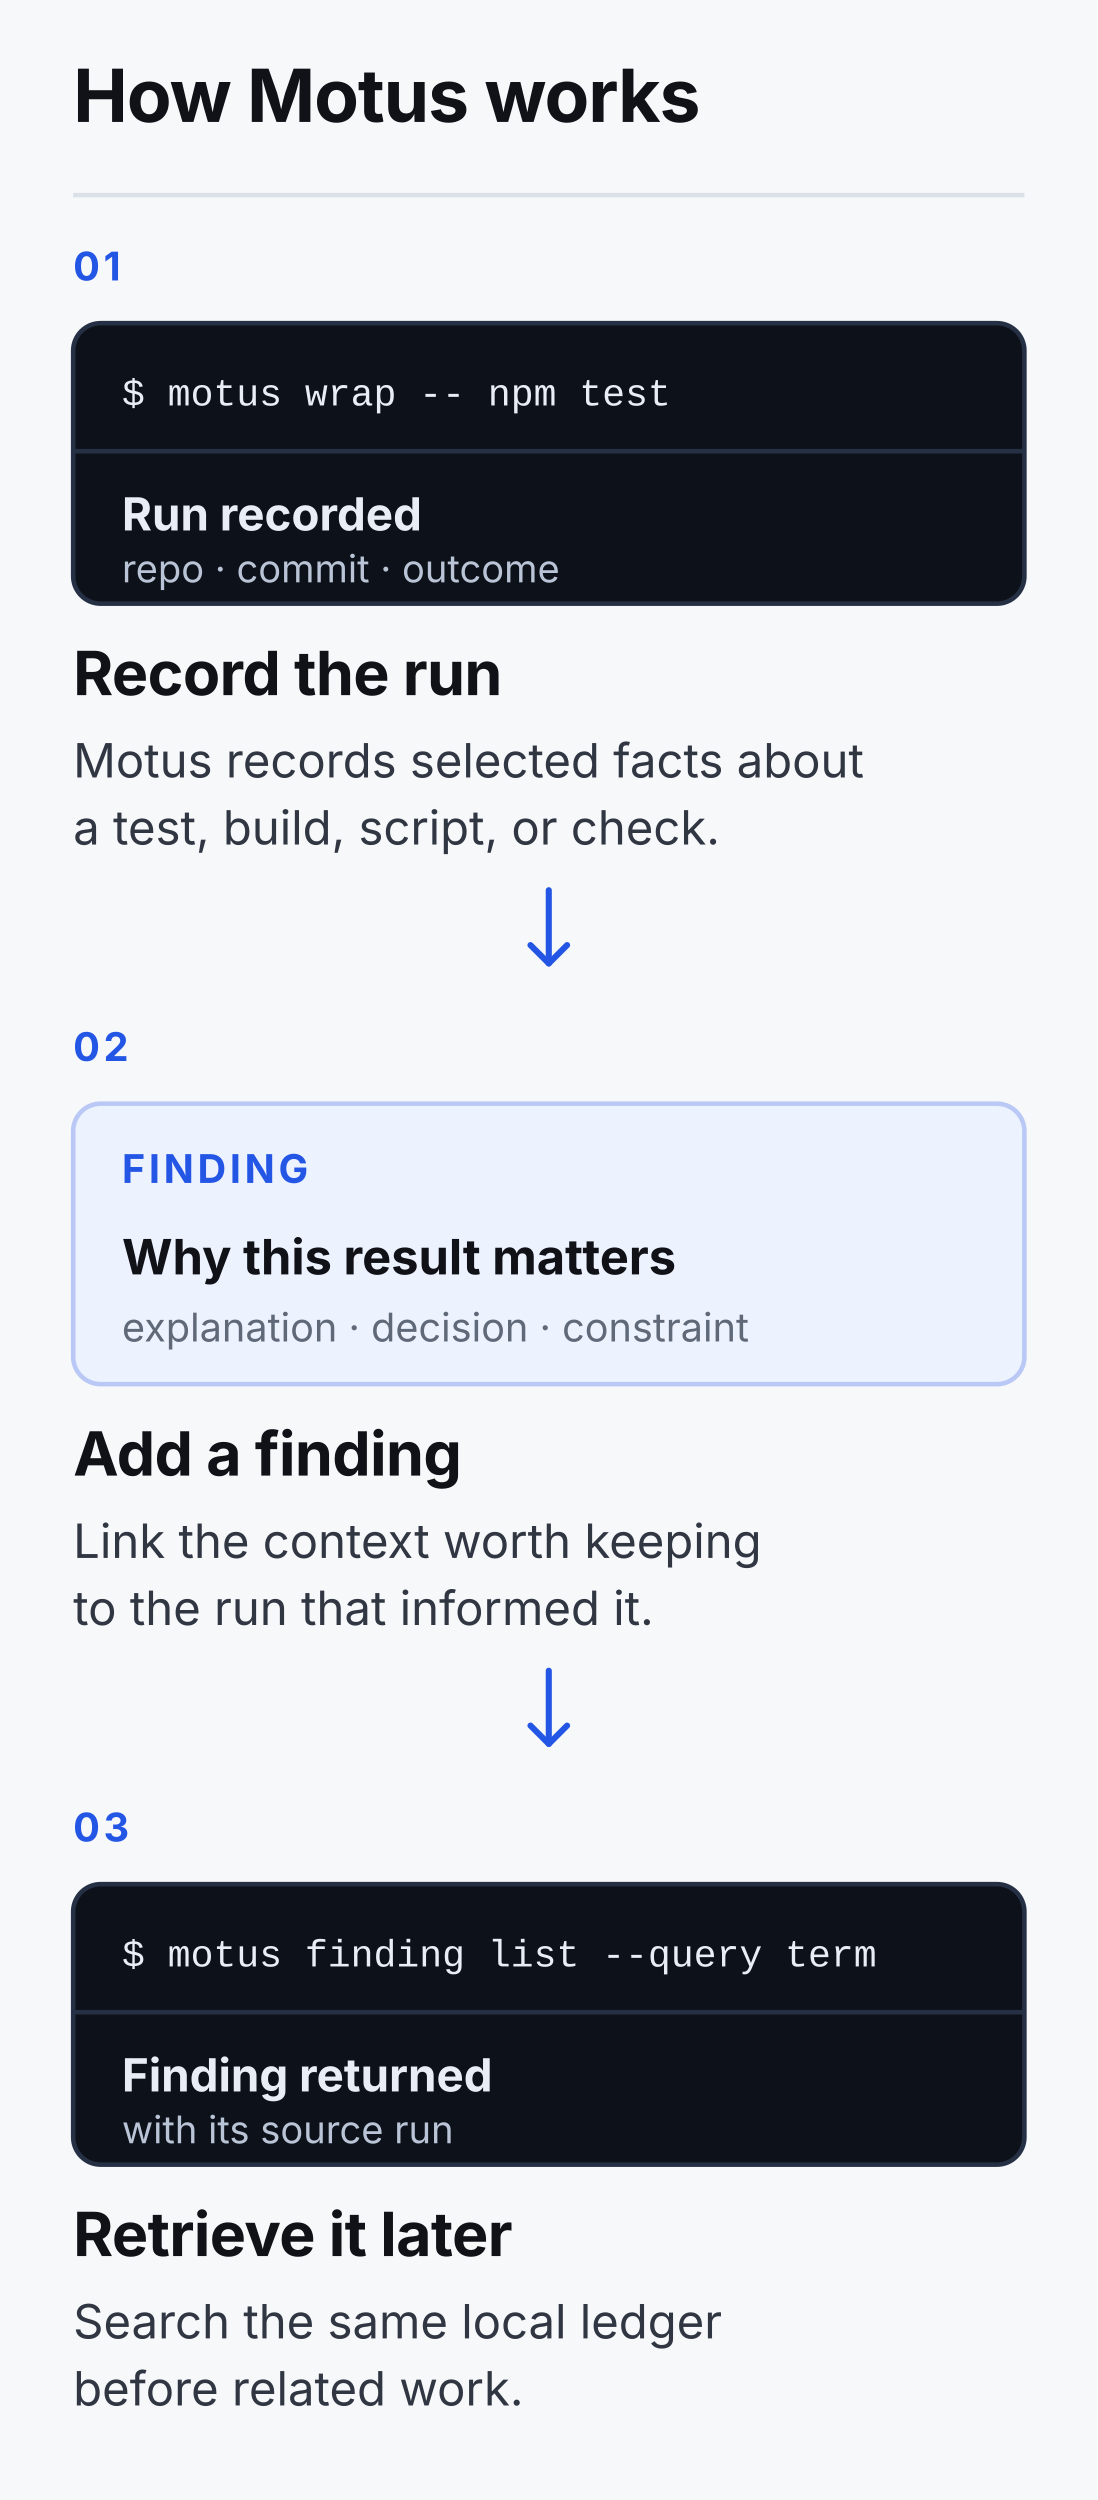
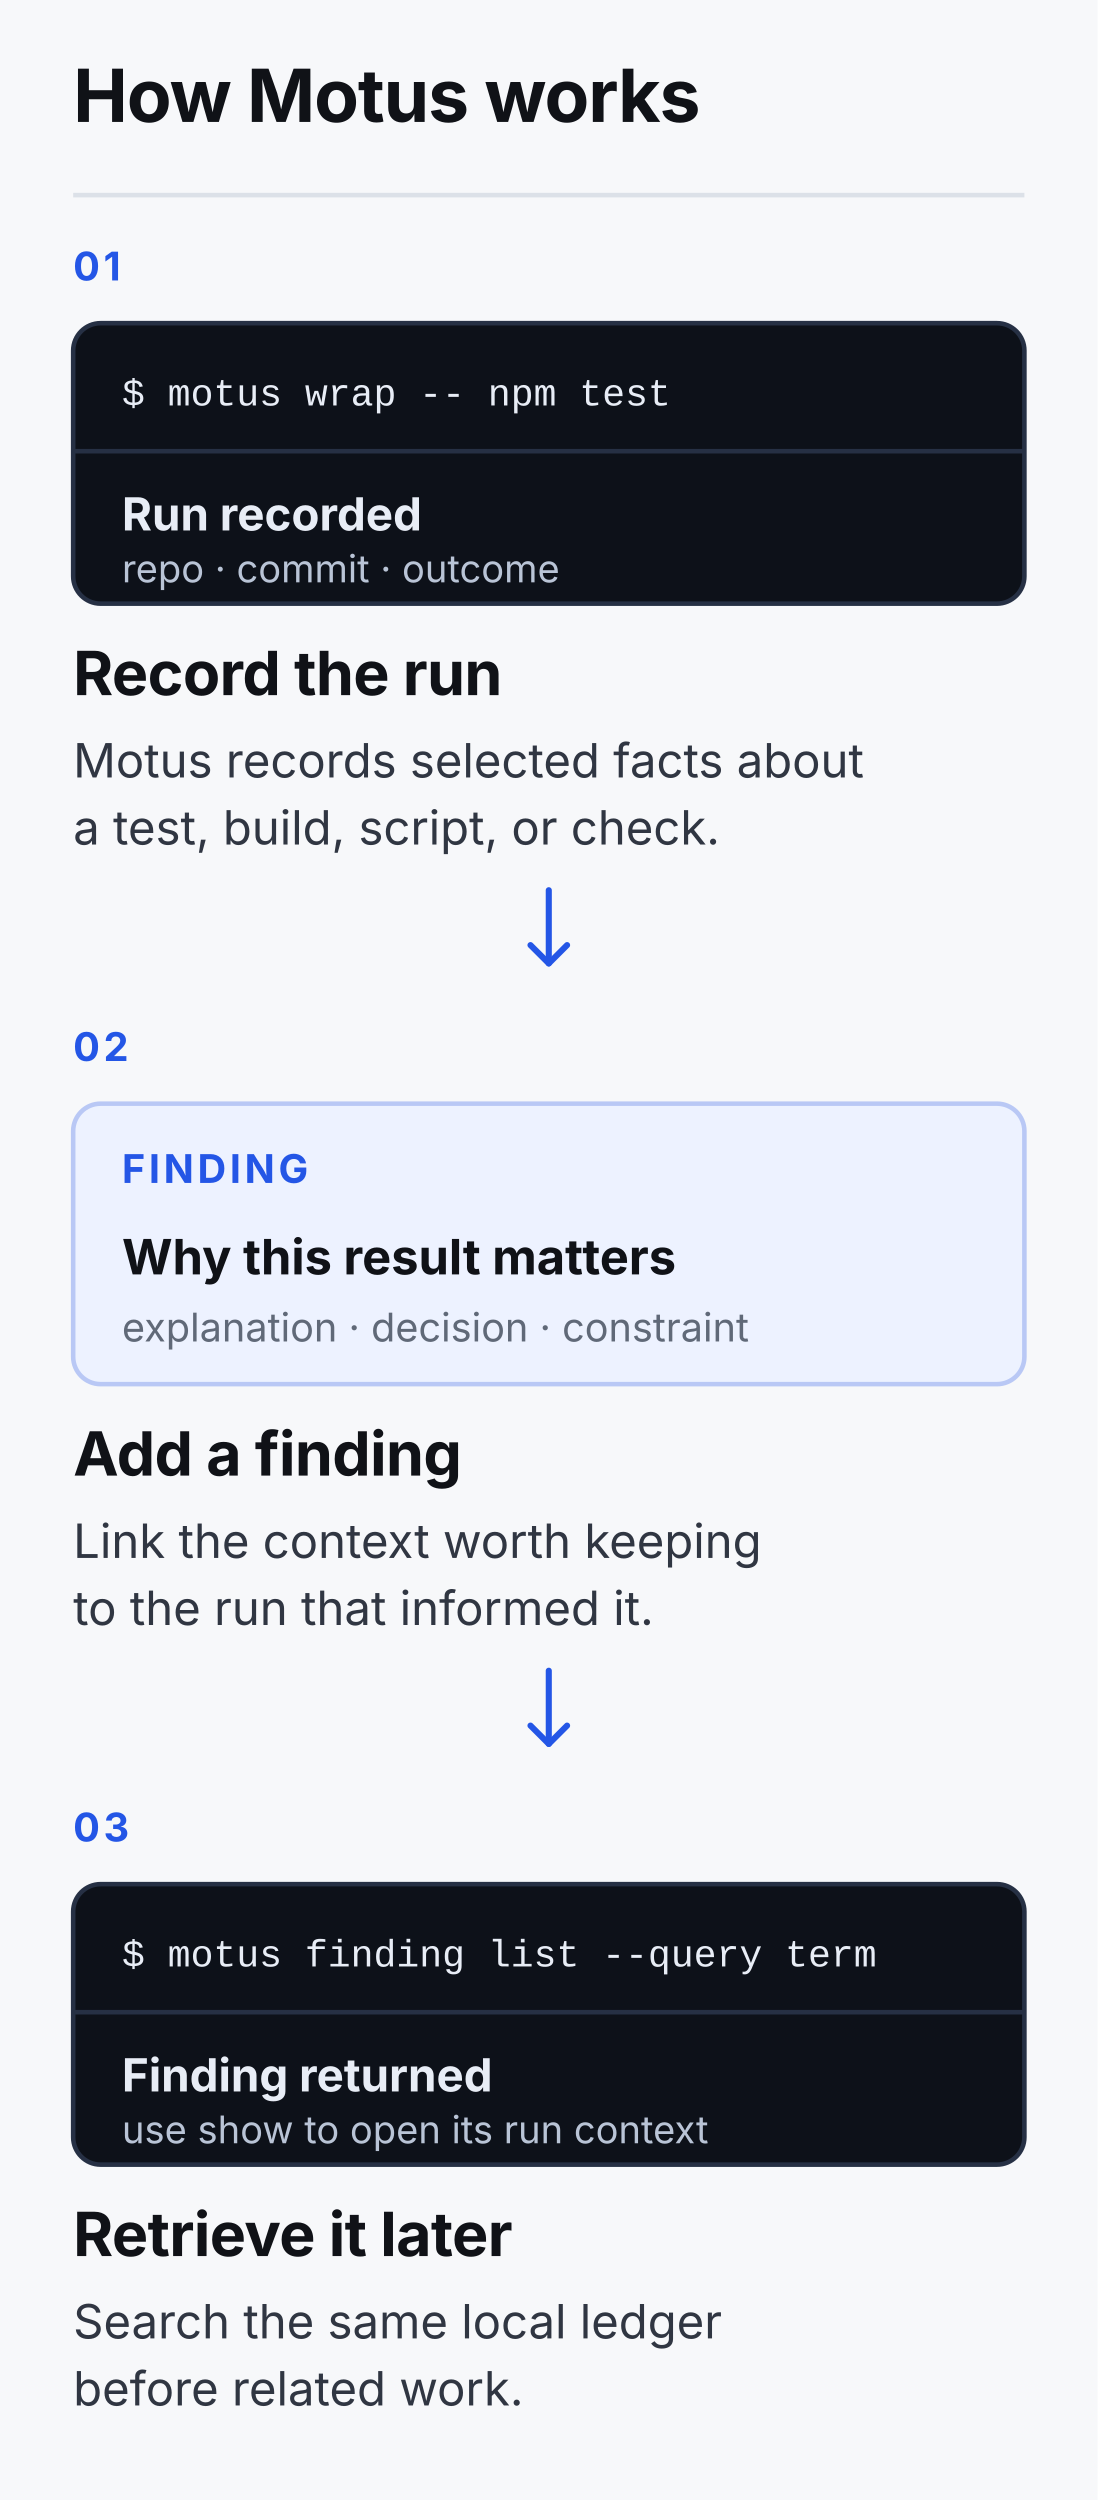
<svg xmlns="http://www.w3.org/2000/svg" width="360" height="820" viewBox="0 0 360 820" role="img" aria-labelledby="title desc">
  <style>
    .sans { font-family: Inter, -apple-system, BlinkMacSystemFont, "Segoe UI", Helvetica, Arial, sans-serif; }
    .mono { font-family: "SFMono-Regular", Consolas, "Liberation Mono", Menlo, monospace; }
    .title { fill: #101217; font-size: 24px; font-weight: 700; letter-spacing: -0.35px; }
    .step { fill: #2456e6; font-size: 13px; font-weight: 700; letter-spacing: 1.2px; }
    .heading { fill: #101217; font-size: 20px; font-weight: 700; letter-spacing: -0.2px; }
    .body { fill: #303642; font-size: 15.5px; }
    .card-title { fill: #101217; font-size: 16px; font-weight: 700; }
    .card-meta { fill: #606978; font-size: 13px; }
    .terminal-command { fill: #e8edf6; font-size: 12.5px; }
    .terminal-title { fill: #e8edf6; font-size: 15px; font-weight: 700; }
    .terminal-meta { fill: #b9c4d6; font-size: 12.5px; }
  </style>
  <rect width="360" height="820" fill="#f7f8fa" />
  <text class="sans title" x="24" y="40">How Motus works</text>
  <path d="M24 64H336" fill="none" stroke="#dce1e8" stroke-width="1.5" />
  <text class="sans step" x="24" y="92">01</text>
  <g aria-hidden="true">
    <rect x="24" y="106" width="312" height="92" rx="9" fill="#0d1119" stroke="#263044" stroke-width="1.5" />
    <path d="M24 148H336" fill="none" stroke="#263044" stroke-width="1.5" />
    <text class="mono terminal-command" x="40" y="133">$ motus wrap -- npm test</text>
    <text class="sans terminal-title" x="40" y="174">Run recorded</text>
    <text class="sans terminal-meta" x="40" y="191">repo · commit · outcome</text>
  </g>
  <text class="sans heading" x="24" y="228">Record the run</text>
  <text class="sans body" x="24" y="255">Motus records selected facts about</text>
  <text class="sans body" x="24" y="277">a test, build, script, or check.</text>
  <path d="M180 292V316" fill="none" stroke="#2456e6" stroke-width="2" stroke-linecap="round" />
  <path d="m174 310 6 6 6-6" fill="none" stroke="#2456e6" stroke-width="2" stroke-linecap="round" stroke-linejoin="round" />
  <text class="sans step" x="24" y="348">02</text>
  <g aria-hidden="true">
    <rect x="24" y="362" width="312" height="92" rx="9" fill="#edf2ff" stroke="#b9c8f5" stroke-width="1.5" />
    <text class="sans step" x="40" y="388">FINDING</text>
    <text class="sans card-title" x="40" y="418">Why this result matters</text>
    <text class="sans card-meta" x="40" y="440">explanation · decision · constraint</text>
  </g>
  <text class="sans heading" x="24" y="484">Add a finding</text>
  <text class="sans body" x="24" y="511">Link the context worth keeping</text>
  <text class="sans body" x="24" y="533">to the run that informed it.</text>
  <path d="M180 548V572" fill="none" stroke="#2456e6" stroke-width="2" stroke-linecap="round" />
  <path d="m174 566 6 6 6-6" fill="none" stroke="#2456e6" stroke-width="2" stroke-linecap="round" stroke-linejoin="round" />
  <text class="sans step" x="24" y="604">03</text>
  <g aria-hidden="true">
    <rect x="24" y="618" width="312" height="92" rx="9" fill="#0d1119" stroke="#263044" stroke-width="1.5" />
    <path d="M24 660H336" fill="none" stroke="#263044" stroke-width="1.5" />
    <text class="mono terminal-command" x="40" y="645">$ motus finding list --query term</text>
    <text class="sans terminal-title" x="40" y="686">Finding returned</text>
-     <text class="sans terminal-meta" x="40" y="703">with its source run</text>
+     <text class="sans terminal-meta" x="40" y="703">use show to open its run context</text>
  </g>
  <text class="sans heading" x="24" y="740">Retrieve it later</text>
  <text class="sans body" x="24" y="767">Search the same local ledger</text>
  <text class="sans body" x="24" y="789">before related work.</text>
</svg>
